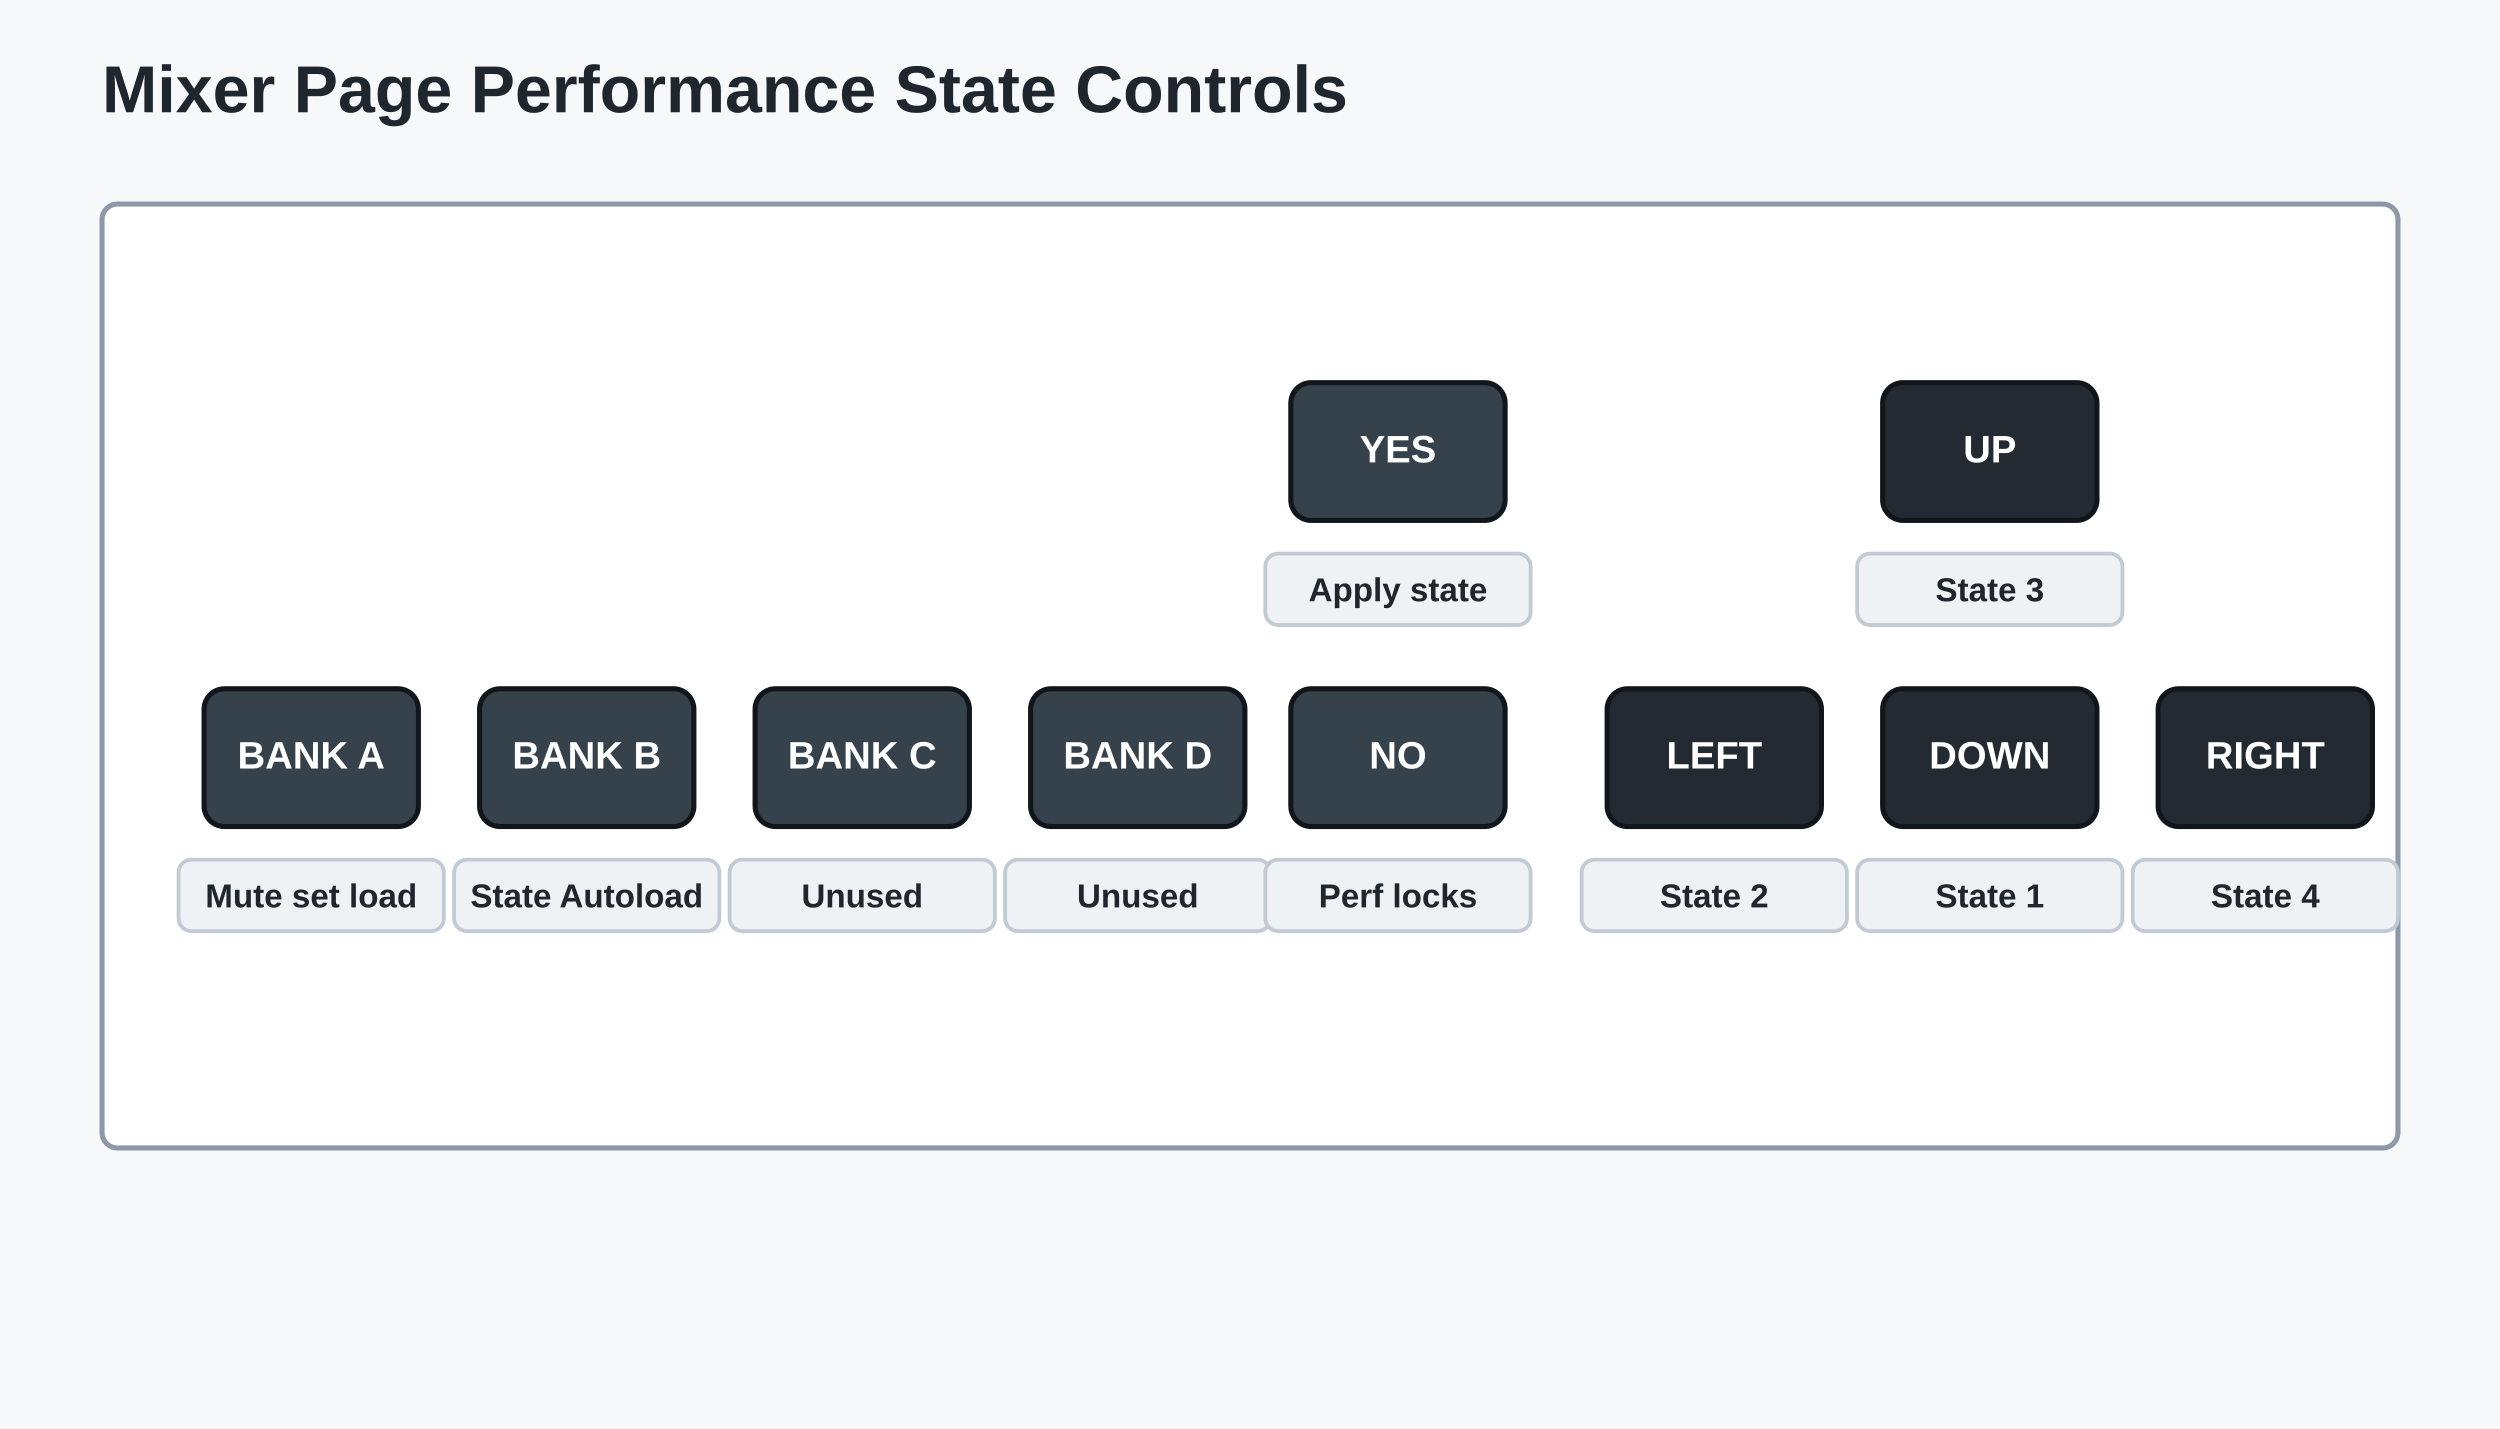
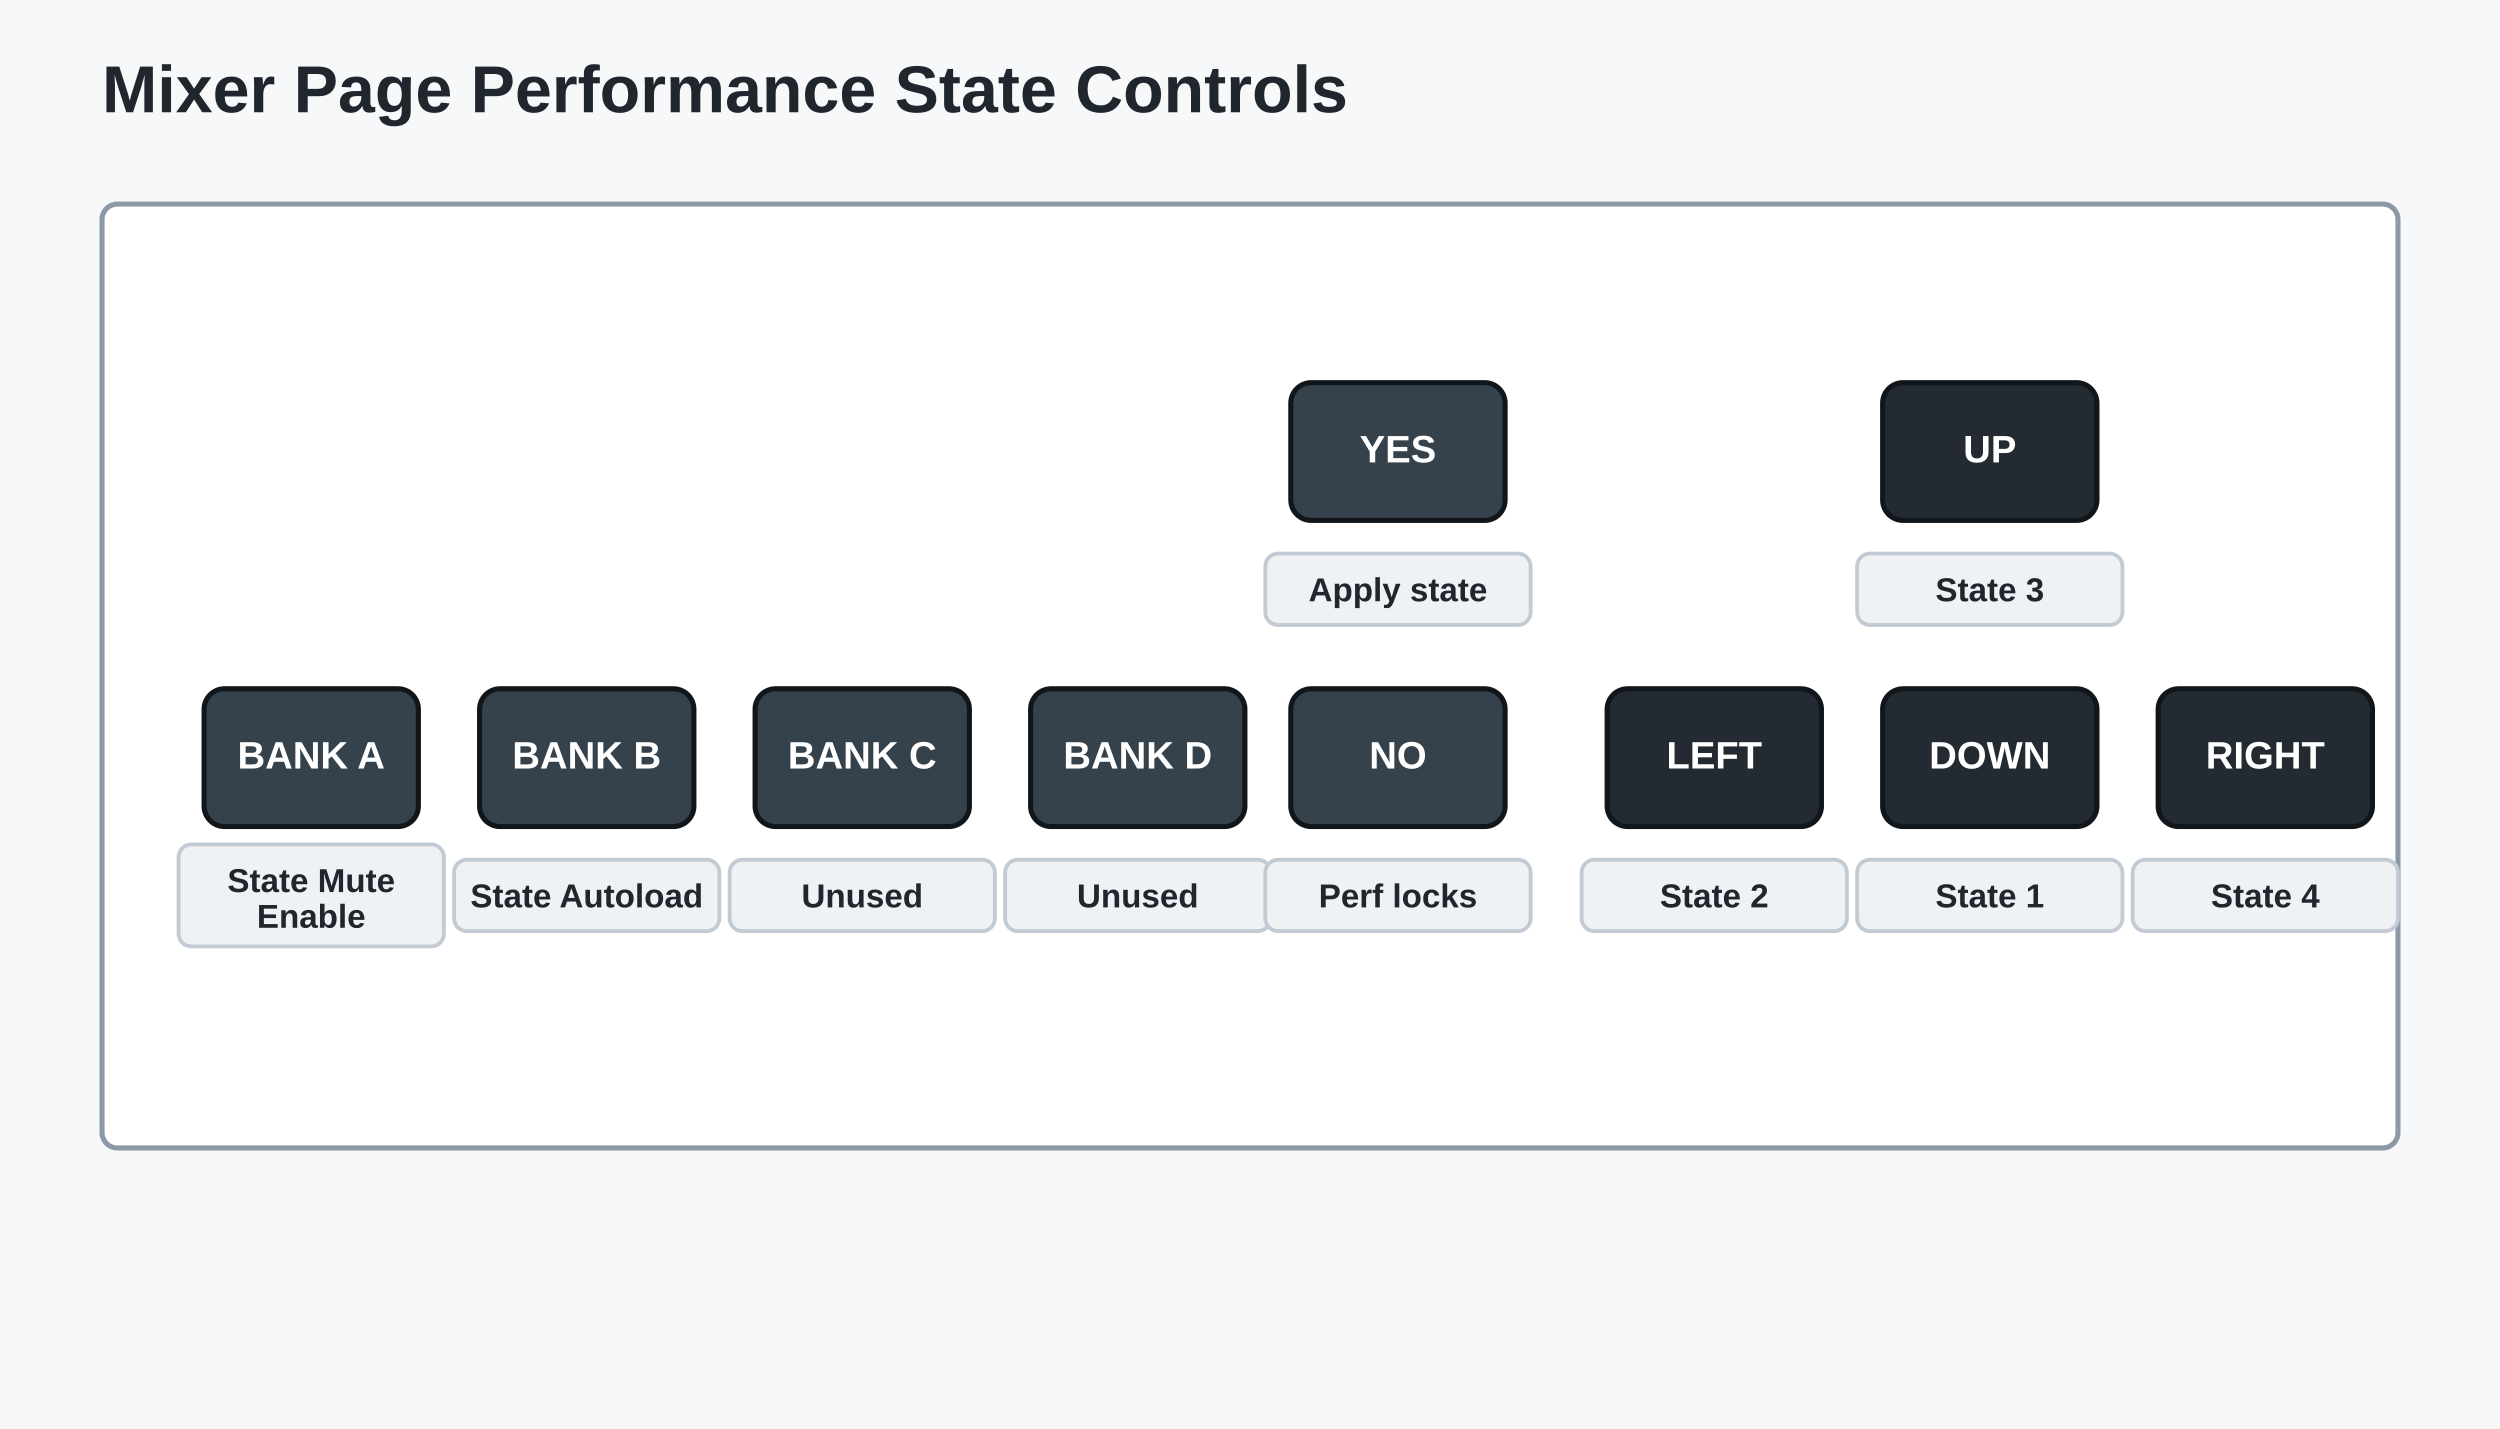
<svg xmlns="http://www.w3.org/2000/svg" viewBox="0 0 980 560" role="img" aria-labelledby="title desc">
  <defs>
    <style>
      .bg { fill: #f7f8fa; }
      .panel { fill: #ffffff; stroke: #8d99a6; stroke-width: 2; }
      .key { fill: #232a31; stroke: #11161b; stroke-width: 2; }
      .key-mid { fill: #35414b; stroke: #11161b; stroke-width: 2; }
      .key-text { fill: #ffffff; font: 700 15px Arial, Helvetica, sans-serif; text-anchor: middle; dominant-baseline: middle; }
      .title { fill: #20262d; font: 700 26px Arial, Helvetica, sans-serif; }
      .badge { fill: #eef2f5; stroke: #c2cad3; stroke-width: 1.5; }
      .badge-text { fill: #20262d; font: 700 13px Arial, Helvetica, sans-serif; text-anchor: middle; dominant-baseline: middle; }
    </style>
  </defs>
  <rect class="bg" x="0" y="0" width="980" height="560" />
  <text class="title" x="40" y="44">Mixer Page Performance State Controls</text>
  <rect class="panel" x="40" y="80" width="900" height="370" rx="6" />
  <g id="top-row">
    <rect class="key-mid" x="506" y="150" width="84" height="54" rx="8" />
    <text class="key-text" x="548" y="177">YES</text>
    <rect class="badge" x="496" y="217" width="104" height="28" rx="5" />
    <text class="badge-text" x="548" y="232">Apply state</text>
    <rect class="key" x="738" y="150" width="84" height="54" rx="8" />
    <text class="key-text" x="780" y="177">UP</text>
    <rect class="badge" x="728" y="217" width="104" height="28" rx="5" />
    <text class="badge-text" x="780" y="232">State 3</text>
  </g>
  <g id="bottom-row">
    <rect class="key-mid" x="80" y="270" width="84" height="54" rx="8" />
    <text class="key-text" x="122" y="297">BANK A</text>
-     <rect class="badge" x="70" y="337" width="104" height="28" rx="5" />
-     <text class="badge-text" x="122" y="352">Mute set load</text>
+     <rect class="badge" x="70" y="331" width="104" height="40" rx="5" />
+     <text class="badge-text" x="122" y="346">State Mute</text>
+     <text class="badge-text" x="122" y="360">Enable</text>
    <rect class="key-mid" x="188" y="270" width="84" height="54" rx="8" />
    <text class="key-text" x="230" y="297">BANK B</text>
    <rect class="badge" x="178" y="337" width="104" height="28" rx="5" />
    <text class="badge-text" x="230" y="352">State Autoload</text>
    <rect class="key-mid" x="296" y="270" width="84" height="54" rx="8" />
    <text class="key-text" x="338" y="297">BANK C</text>
    <rect class="badge" x="286" y="337" width="104" height="28" rx="5" />
    <text class="badge-text" x="338" y="352">Unused</text>
    <rect class="key-mid" x="404" y="270" width="84" height="54" rx="8" />
    <text class="key-text" x="446" y="297">BANK D</text>
    <rect class="badge" x="394" y="337" width="104" height="28" rx="5" />
    <text class="badge-text" x="446" y="352">Unused</text>
    <rect class="key-mid" x="506" y="270" width="84" height="54" rx="8" />
    <text class="key-text" x="548" y="297">NO</text>
    <rect class="badge" x="496" y="337" width="104" height="28" rx="5" />
    <text class="badge-text" x="548" y="352">Perf locks</text>
    <rect class="key" x="630" y="270" width="84" height="54" rx="8" />
    <text class="key-text" x="672" y="297">LEFT</text>
    <rect class="badge" x="620" y="337" width="104" height="28" rx="5" />
    <text class="badge-text" x="672" y="352">State 2</text>
    <rect class="key" x="738" y="270" width="84" height="54" rx="8" />
    <text class="key-text" x="780" y="297">DOWN</text>
    <rect class="badge" x="728" y="337" width="104" height="28" rx="5" />
    <text class="badge-text" x="780" y="352">State 1</text>
    <rect class="key" x="846" y="270" width="84" height="54" rx="8" />
    <text class="key-text" x="888" y="297">RIGHT</text>
    <rect class="badge" x="836" y="337" width="104" height="28" rx="5" />
    <text class="badge-text" x="888" y="352">State 4</text>
  </g>
</svg>
